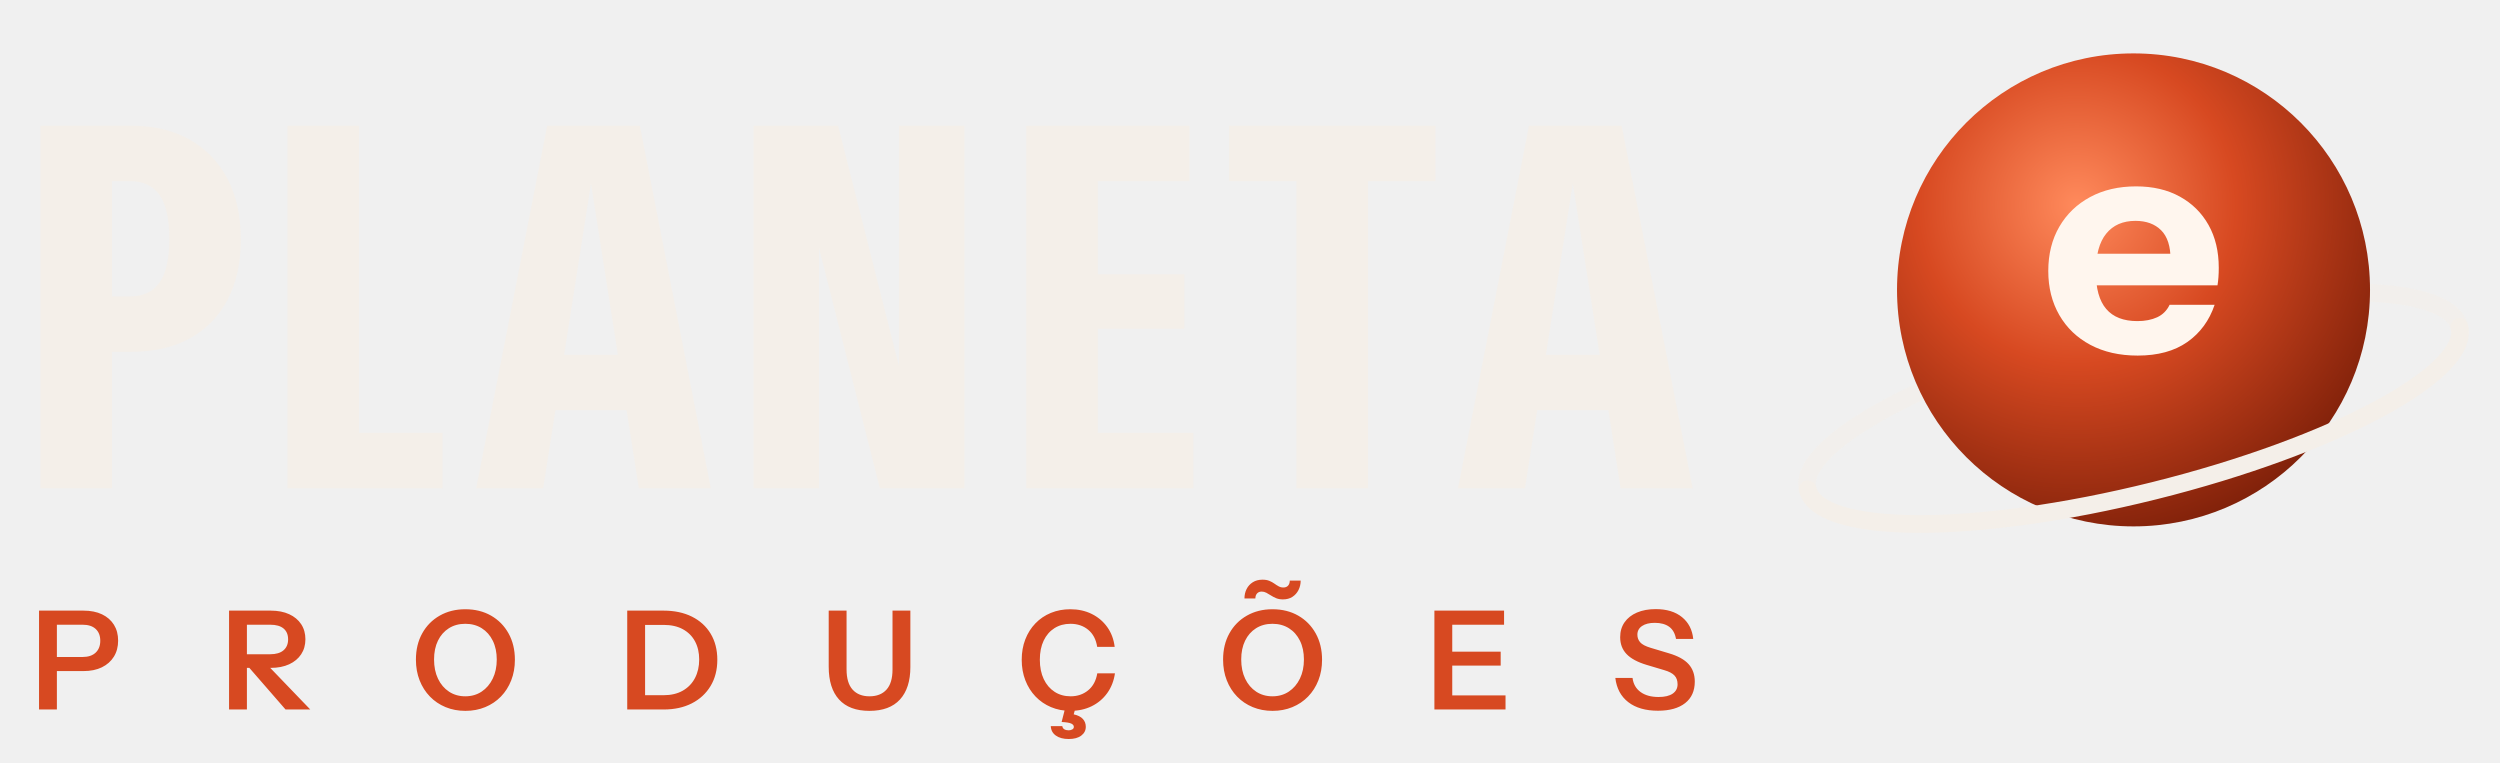
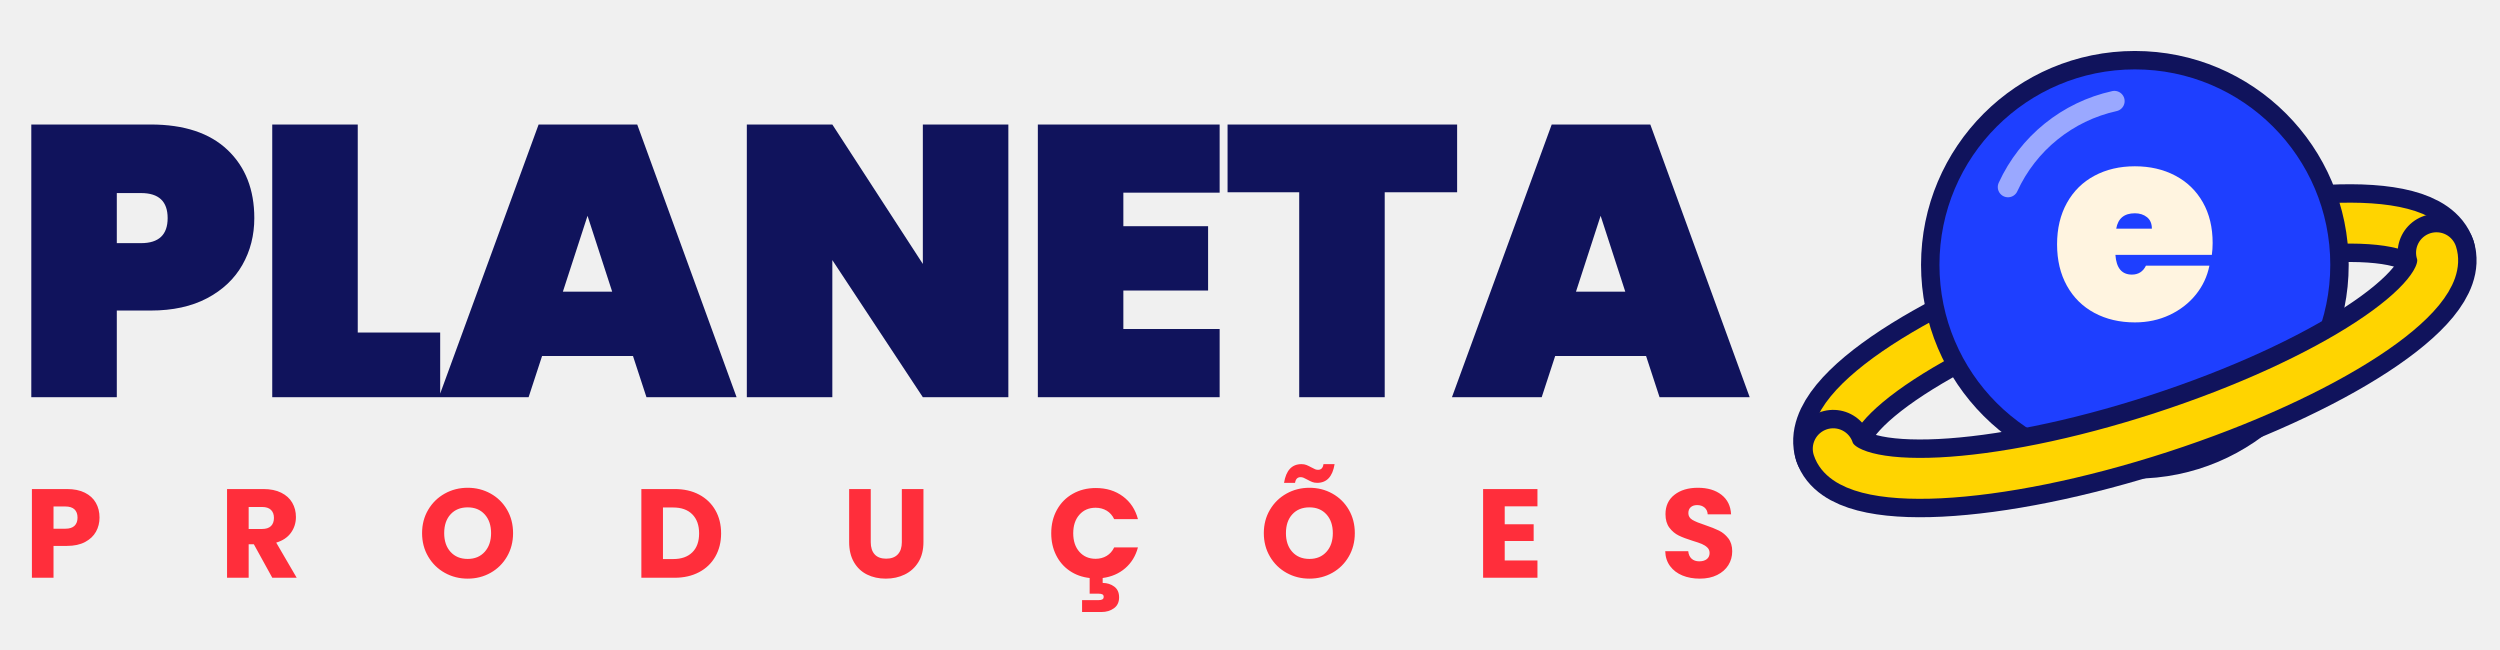
- <svg xmlns="http://www.w3.org/2000/svg" viewBox="-2 0 327.7 100" role="img" aria-label="Planeta E Produções">
-   <path d="M3.3 64.0V16.48H15.246Q19.647 16.48 22.858 18.295Q26.07 20.11 27.819 23.443Q29.568 26.776 29.568 31.396Q29.568 35.95 27.852 39.25Q26.136 42.55 22.924 44.332Q19.713 46.114 15.246 46.114H10.56V38.854H15.048Q17.622 38.854 18.909 37.039Q20.196 35.224 20.196 31.297Q20.196 27.37 18.909 25.555Q17.622 23.74 15.048 23.74H12.672V64.0ZM35.688 64.0V16.48H45.06V64.0ZM40.44 64.0V56.74H56.016V64.0ZM60.42 64.0 69.726 16.48H76.656L69.198 64.0ZM81.738 64.0 74.28 16.48H81.87L91.176 64.0ZM66.888 46.51H84.708V53.77H66.888ZM96.768 64.0V16.48H107.856L118.152 57.136L115.842 57.268V16.48H124.422V64.0H113.334L103.038 23.344L105.348 23.212V64.0ZM132.522 64.0V16.48H141.894V64.0ZM137.274 64.0V56.74H154.434V64.0ZM137.274 43.078V35.95H153.246V43.078ZM137.274 23.74V16.48H153.906V23.74ZM167.946 64.0V23.74H159.102V16.48H186.162V23.74H177.318V64.0ZM189.114 64.0 198.42 16.48H205.35L197.892 64.0ZM210.432 64.0 202.974 16.48H210.564L219.87 64.0ZM195.582 46.51H213.402V53.77H195.582Z" fill="#F4EFE9" />
-   <path d="M3.116 93.0V80.04H8.936Q10.358 80.04 11.372 80.526Q12.386 81.012 12.935 81.894Q13.484 82.776 13.484 83.976Q13.484 85.176 12.929 86.073Q12.374 86.97 11.36 87.468Q10.346 87.966 8.936 87.966H4.94V86.118H8.822Q9.938 86.118 10.541 85.545Q11.144 84.972 11.144 83.988Q11.144 83.004 10.544 82.446Q9.944 81.888 8.822 81.888H5.456V93.0ZM28.025 93.0V80.04H33.485Q34.883 80.04 35.903 80.508Q36.923 80.976 37.478 81.819Q38.033 82.662 38.033 83.796Q38.033 84.918 37.478 85.761Q36.923 86.604 35.903 87.075Q34.883 87.546 33.485 87.546H29.849V85.758H33.419Q34.559 85.758 35.162 85.242Q35.765 84.726 35.765 83.808Q35.765 82.884 35.171 82.386Q34.577 81.888 33.419 81.888H30.365V93.0ZM35.429 93.0 29.663 86.37H32.291L38.669 93.0ZM59.006 93.18Q57.596 93.18 56.41 92.691Q55.225 92.202 54.355 91.305Q53.485 90.408 53.002 89.178Q52.519 87.948 52.519 86.466Q52.519 84.504 53.347 83.016Q54.175 81.528 55.642 80.694Q57.109 79.86 58.988 79.86Q60.902 79.86 62.363 80.694Q63.824 81.528 64.658 83.022Q65.492 84.516 65.492 86.484Q65.492 87.954 65.009 89.184Q64.526 90.414 63.656 91.308Q62.786 92.202 61.598 92.691Q60.41 93.18 59.006 93.18ZM58.988 91.272Q60.205 91.272 61.132 90.657Q62.059 90.042 62.587 88.956Q63.115 87.87 63.115 86.448Q63.115 85.044 62.596 83.988Q62.077 82.932 61.15 82.35Q60.223 81.768 58.988 81.768Q57.764 81.768 56.84 82.35Q55.916 82.932 55.406 83.979Q54.896 85.026 54.896 86.448Q54.896 87.888 55.415 88.971Q55.934 90.054 56.858 90.663Q57.782 91.272 58.988 91.272ZM81.64 93.0V91.128H84.982Q86.458 91.128 87.502 90.531Q88.546 89.934 89.098 88.878Q89.65 87.822 89.65 86.448Q89.65 85.092 89.104 84.072Q88.558 83.052 87.517 82.482Q86.476 81.912 84.982 81.912H81.676V80.04H84.982Q87.112 80.04 88.696 80.829Q90.28 81.618 91.153 83.067Q92.026 84.516 92.026 86.484Q92.026 88.452 91.144 89.919Q90.262 91.386 88.687 92.193Q87.112 93.0 85 93.0ZM80.218 93.0V80.04H82.558V93.0ZM111.961 93.18Q109.333 93.18 107.98 91.689Q106.627 90.198 106.627 87.396V80.04H108.967V87.744Q108.967 89.52 109.759 90.396Q110.551 91.272 111.973 91.272Q113.407 91.272 114.199 90.399Q114.991 89.526 114.991 87.756V80.04H117.331V87.426Q117.331 90.198 115.969 91.689Q114.607 93.18 111.961 93.18ZM138.304 93.18Q136.924 93.18 135.757 92.685Q134.59 92.19 133.732 91.293Q132.874 90.396 132.4 89.169Q131.926 87.942 131.926 86.484Q131.926 85.026 132.394 83.817Q132.862 82.608 133.717 81.717Q134.572 80.826 135.739 80.343Q136.906 79.86 138.298 79.86Q139.852 79.86 141.097 80.472Q142.342 81.084 143.137 82.194Q143.932 83.304 144.112 84.792H141.82Q141.592 83.334 140.641 82.551Q139.69 81.768 138.316 81.768Q137.122 81.768 136.216 82.341Q135.31 82.914 134.806 83.967Q134.302 85.02 134.302 86.472Q134.302 87.936 134.812 89.013Q135.322 90.09 136.234 90.681Q137.146 91.272 138.334 91.272Q139.672 91.272 140.629 90.492Q141.586 89.712 141.832 88.26H144.148Q143.932 89.748 143.131 90.858Q142.33 91.968 141.091 92.574Q139.852 93.18 138.304 93.18ZM138.088 96.87Q137.032 96.87 136.402 96.42Q135.772 95.97 135.736 95.184H137.248Q137.284 95.46 137.512 95.595Q137.74 95.73 138.076 95.73Q138.346 95.73 138.553 95.613Q138.76 95.496 138.76 95.28Q138.76 95.01 138.427 94.848Q138.094 94.686 137.158 94.638L137.632 92.784H138.976L138.742 93.636Q139.552 93.816 139.939 94.239Q140.326 94.662 140.326 95.268Q140.326 95.97 139.735 96.42Q139.144 96.87 138.088 96.87ZM164.809 93.18Q163.399 93.18 162.213 92.691Q161.028 92.202 160.158 91.305Q159.288 90.408 158.805 89.178Q158.322 87.948 158.322 86.466Q158.322 84.504 159.15 83.016Q159.978 81.528 161.445 80.694Q162.912 79.86 164.791 79.86Q166.705 79.86 168.166 80.694Q169.627 81.528 170.461 83.022Q171.295 84.516 171.295 86.484Q171.295 87.954 170.812 89.184Q170.329 90.414 169.459 91.308Q168.589 92.202 167.401 92.691Q166.213 93.18 164.809 93.18ZM164.791 91.272Q166.008 91.272 166.935 90.657Q167.862 90.042 168.39 88.956Q168.918 87.87 168.918 86.448Q168.918 85.044 168.399 83.988Q167.88 82.932 166.953 82.35Q166.026 81.768 164.791 81.768Q163.567 81.768 162.643 82.35Q161.719 82.932 161.209 83.979Q160.699 85.026 160.699 86.448Q160.699 87.888 161.218 88.971Q161.737 90.054 162.661 90.663Q163.585 91.272 164.791 91.272ZM166.171 78.57Q165.667 78.57 165.292 78.417Q164.917 78.264 164.602 78.057Q164.287 77.85 163.99 77.697Q163.693 77.544 163.381 77.544Q162.997 77.544 162.775 77.79Q162.553 78.036 162.553 78.45H161.124Q161.124 77.766 161.403 77.211Q161.682 76.656 162.216 76.32Q162.75 75.984 163.489 75.984Q164.011 75.984 164.383 76.137Q164.755 76.29 165.043 76.497Q165.331 76.704 165.61 76.857Q165.889 77.01 166.219 77.01Q166.621 77.01 166.843 76.764Q167.064 76.518 167.064 76.104H168.493Q168.493 76.776 168.208 77.34Q167.923 77.904 167.407 78.237Q166.891 78.57 166.171 78.57ZM186.021 93.0V80.04H188.361V93.0ZM187.137 93.0V91.152H195.345V93.0ZM187.137 87.246V85.422H194.709V87.246ZM187.137 81.888V80.04H195.153V81.888ZM215.328 93.162Q212.892 93.162 211.437 92.04Q209.982 90.918 209.736 88.86H211.992Q212.142 90.054 213.042 90.708Q213.942 91.362 215.406 91.362Q216.618 91.362 217.257 90.921Q217.896 90.48 217.896 89.694Q217.896 88.98 217.494 88.548Q217.092 88.116 216.162 87.846L213.828 87.15Q212.04 86.61 211.206 85.731Q210.372 84.852 210.372 83.52Q210.372 82.392 210.948 81.567Q211.524 80.742 212.574 80.292Q213.624 79.842 215.028 79.842Q217.188 79.842 218.478 80.895Q219.768 81.948 219.948 83.748H217.692Q217.494 82.662 216.789 82.152Q216.084 81.642 214.908 81.642Q213.852 81.642 213.24 82.056Q212.628 82.47 212.628 83.196Q212.628 83.778 213 84.198Q213.372 84.618 214.374 84.918L216.756 85.632Q218.532 86.154 219.342 87.057Q220.152 87.96 220.152 89.34Q220.152 91.176 218.883 92.169Q217.614 93.162 215.328 93.162Z" fill="#D74921" />
-   <defs>
-     <radialGradient id="ga" cx="38%" cy="32%" r="75%">
-       <stop offset="0" stop-color="#FF8A5C" />
-       <stop offset=".45" stop-color="#D74921" />
-       <stop offset="1" stop-color="#7A1E08" />
-     </radialGradient>
-   </defs>
-   <g transform="rotate(-14 277.662 53.5)">
-     <path d="M233.642,53.5 A44.02,11.16 0 0 1 321.682,53.5" fill="none" stroke="#F4EFE9" stroke-width="2.32" stroke-linecap="round" opacity=".55" />
+ <svg xmlns="http://www.w3.org/2000/svg" viewBox="-2 0 415.4 108" role="img" aria-label="Planeta E Produções">
+   <path d="M23.04 51.6H17.408V66.0H3.2V20.688H23.04Q31.36 20.688 35.808 24.912Q40.256 29.136 40.256 36.24Q40.256 40.528 38.272 44.016Q36.288 47.504 32.416 49.552Q28.544 51.6 23.04 51.6ZM25.856 36.24Q25.856 32.08 21.44 32.08H17.408V40.4H21.44Q25.856 40.4 25.856 36.24ZM57.444 55.248H71.14V66.0H43.236V20.688H57.444ZM103.176 59.152H88.072L85.832 66.0H70.92L87.496 20.688H103.88L120.392 66.0H105.416ZM99.72 48.464 95.624 35.856 91.528 48.464ZM165.548 66.0H151.34L136.3 43.216V66.0H122.092V20.688H136.3L151.34 43.856V20.688H165.548ZM184.656 32.016V37.584H198.736V48.272H184.656V54.672H200.656V66.0H170.448V20.688H200.656V32.016ZM240.116 20.688V31.952H228.084V66.0H213.876V31.952H201.972V20.688ZM271.512 59.152H256.408L254.168 66.0H239.256L255.832 20.688H272.216L288.728 66.0H273.752ZM268.056 48.464 263.96 35.856 259.864 48.464Z" fill="#10135C" />
+   <path d="M9.119 90.708H6.893V96.0H3.302V81.258H9.119Q10.883 81.258 12.101 81.867Q13.319 82.476 13.928 83.547Q14.537 84.618 14.537 86.004Q14.537 87.285 13.949 88.346Q13.361 89.406 12.143 90.057Q10.925 90.708 9.119 90.708ZM10.883 86.004Q10.883 85.122 10.379 84.639Q9.875 84.156 8.846 84.156H6.893V87.852H8.846Q9.875 87.852 10.379 87.369Q10.883 86.886 10.883 86.004ZM43.245 96.0 40.179 90.435H39.318V96.0H35.727V81.258H41.754Q43.497 81.258 44.726 81.867Q45.954 82.476 46.563 83.536Q47.172 84.597 47.172 85.899Q47.172 87.369 46.343 88.524Q45.513 89.679 43.896 90.162L47.298 96.0ZM39.318 87.894H41.544Q42.531 87.894 43.025 87.411Q43.518 86.928 43.518 86.046Q43.518 85.206 43.025 84.723Q42.531 84.24 41.544 84.24H39.318ZM68.132 88.587Q68.132 86.424 69.15 84.702Q70.169 82.98 71.901 82.014Q73.633 81.048 75.713 81.048Q77.791 81.048 79.524 82.014Q81.257 82.98 82.254 84.702Q83.252 86.424 83.252 88.587Q83.252 90.75 82.244 92.483Q81.236 94.215 79.513 95.181Q77.791 96.147 75.713 96.147Q73.633 96.147 71.901 95.181Q70.169 94.215 69.15 92.483Q68.132 90.75 68.132 88.587ZM79.598 88.587Q79.598 86.634 78.537 85.469Q77.477 84.303 75.713 84.303Q73.928 84.303 72.867 85.458Q71.806 86.613 71.806 88.587Q71.806 90.54 72.867 91.706Q73.928 92.871 75.713 92.871Q77.477 92.871 78.537 91.695Q79.598 90.519 79.598 88.587ZM117.819 88.629Q117.819 90.792 116.863 92.472Q115.908 94.152 114.154 95.076Q112.401 96.0 110.091 96.0H104.568V81.258H110.091Q112.422 81.258 114.165 82.182Q115.908 83.106 116.863 84.775Q117.819 86.445 117.819 88.629ZM114.165 88.629Q114.165 86.592 113.031 85.458Q111.897 84.324 109.86 84.324H108.159V92.892H109.86Q111.897 92.892 113.031 91.779Q114.165 90.666 114.165 88.629ZM142.684 81.258V90.078Q142.684 91.401 143.335 92.115Q143.986 92.829 145.246 92.829Q146.506 92.829 147.178 92.115Q147.85 91.401 147.85 90.078V81.258H151.441V90.057Q151.441 92.031 150.601 93.396Q149.761 94.761 148.344 95.454Q146.926 96.147 145.183 96.147Q143.44 96.147 142.065 95.465Q140.689 94.782 139.891 93.406Q139.093 92.031 139.093 90.057V81.258ZM183.131 90.96H187.079Q186.512 93.081 184.969 94.415Q183.425 95.748 181.22 96.042V96.861Q182.312 96.861 183.131 97.46Q183.95 98.058 183.95 99.255Q183.95 100.452 183.089 101.072Q182.228 101.691 181.031 101.691H177.797V99.717H180.548Q180.968 99.717 181.178 99.591Q181.388 99.465 181.388 99.171Q181.388 98.877 181.178 98.761Q180.968 98.646 180.548 98.646H179.057V96.042Q177.167 95.832 175.718 94.834Q174.269 93.837 173.471 92.22Q172.673 90.603 172.673 88.608Q172.673 86.424 173.618 84.713Q174.563 83.001 176.254 82.046Q177.944 81.09 180.086 81.09Q182.711 81.09 184.58 82.476Q186.449 83.862 187.079 86.256H183.131Q182.69 85.332 181.882 84.849Q181.073 84.366 180.044 84.366Q178.385 84.366 177.356 85.521Q176.327 86.676 176.327 88.608Q176.327 90.54 177.356 91.695Q178.385 92.85 180.044 92.85Q181.073 92.85 181.882 92.367Q182.69 91.884 183.131 90.96ZM207.996 88.587Q207.996 86.424 209.015 84.702Q210.033 82.98 211.766 82.014Q213.498 81.048 215.577 81.048Q217.656 81.048 219.389 82.014Q221.121 82.98 222.119 84.702Q223.116 86.424 223.116 88.587Q223.116 90.75 222.108 92.483Q221.1 94.215 219.378 95.181Q217.656 96.147 215.577 96.147Q213.498 96.147 211.766 95.181Q210.033 94.215 209.015 92.483Q207.996 90.75 207.996 88.587ZM219.462 88.587Q219.462 86.634 218.402 85.469Q217.341 84.303 215.577 84.303Q213.792 84.303 212.732 85.458Q211.671 86.613 211.671 88.587Q211.671 90.54 212.732 91.706Q213.792 92.871 215.577 92.871Q217.341 92.871 218.402 91.695Q219.462 90.519 219.462 88.587ZM214.255 77.121Q214.716 77.121 215.063 77.257Q215.409 77.394 215.913 77.667Q216.291 77.877 216.522 77.971Q216.754 78.066 217.005 78.066Q217.782 78.066 217.909 77.121H219.756Q219.252 80.229 216.858 80.229Q216.397 80.229 216.05 80.093Q215.703 79.956 215.2 79.683Q214.821 79.473 214.59 79.379Q214.359 79.284 214.107 79.284Q213.331 79.284 213.183 80.229H211.356Q211.861 77.121 214.255 77.121ZM248.024 84.135V87.117H252.833V89.889H248.024V93.123H253.463V96.0H244.433V81.258H253.463V84.135ZM274.695 91.59H278.517Q278.601 92.409 279.084 92.84Q279.567 93.27 280.344 93.27Q281.142 93.27 281.604 92.903Q282.066 92.535 282.066 91.884Q282.066 91.338 281.698 90.981Q281.331 90.624 280.796 90.393Q280.26 90.162 279.273 89.868Q277.845 89.427 276.942 88.986Q276.039 88.545 275.388 87.684Q274.737 86.823 274.737 85.437Q274.737 83.379 276.228 82.214Q277.719 81.048 280.113 81.048Q282.549 81.048 284.04 82.214Q285.531 83.379 285.636 85.458H281.751Q281.709 84.744 281.226 84.334Q280.743 83.925 279.987 83.925Q279.336 83.925 278.937 84.272Q278.538 84.618 278.538 85.269Q278.538 85.983 279.21 86.382Q279.882 86.781 281.31 87.243Q282.738 87.726 283.63 88.167Q284.523 88.608 285.174 89.448Q285.825 90.288 285.825 91.611Q285.825 92.871 285.184 93.9Q284.544 94.929 283.326 95.538Q282.108 96.147 280.449 96.147Q278.832 96.147 277.551 95.622Q276.27 95.097 275.503 94.068Q274.737 93.039 274.695 91.59Z" fill="#FF2E3B" />
+   <g transform="rotate(-18 352.73 58.28)">
+     <path d="M300.03,58.28 A52.70,14.28 0 0 1 405.43,58.28" fill="none" stroke="#10135C" stroke-width="12.92" stroke-linecap="round" />
+     <path d="M300.03,58.28 A52.70,14.28 0 0 1 405.43,58.28" fill="none" stroke="#FFD400" stroke-width="6.80" stroke-linecap="round" />
  </g>
-   <circle cx="277.662" cy="38" r="31" fill="url(#ga)" />
-   <path d="M278.206 46.61Q274.649 46.61 272.012 45.208Q269.376 43.806 267.932 41.295Q266.488 38.784 266.488 35.52Q266.488 32.214 267.932 29.724Q269.376 27.234 271.97 25.832Q274.565 24.43 277.997 24.43Q281.303 24.43 283.73 25.769Q286.158 27.108 287.497 29.494Q288.836 31.879 288.836 35.102Q288.836 35.771 288.794 36.336Q288.752 36.901 288.669 37.403H270.171V33.26H283.605L282.517 34.013Q282.517 31.419 281.282 30.184Q280.047 28.95 277.913 28.95Q275.444 28.95 274.084 30.624Q272.724 32.298 272.724 35.646Q272.724 38.91 274.084 40.5Q275.444 42.09 278.164 42.09Q279.671 42.09 280.759 41.588Q281.847 41.086 282.391 39.956H288.292Q287.246 43.053 284.714 44.832Q282.182 46.61 278.206 46.61Z" fill="#FFF6EE" />
-   <g transform="rotate(-14 277.662 53.5)">
-     <path d="M321.682,53.5 A44.02,11.16 0 0 1 233.642,53.5" fill="none" stroke="#F4EFE9" stroke-width="2.32" stroke-linecap="round" />
+   <circle cx="352.73" cy="44.00" r="34.00" fill="#1E3FFF" stroke="#10135C" stroke-width="3.06" />
+   <path d="M331.65,31.08 a25.50,25.50 0 0 1 17.68,-14.28" fill="none" stroke="#fff" stroke-opacity=".55" stroke-width="3.40" stroke-linecap="round" />
+   <path d="M365.519 42.35H349.497Q349.721 45.627 352.234 45.627Q353.85 45.627 354.568 44.146H365.115Q364.576 46.838 362.848 48.97Q361.121 51.102 358.495 52.336Q355.87 53.57 352.728 53.57Q348.958 53.57 346.018 52Q343.079 50.429 341.441 47.489Q339.803 44.549 339.803 40.6Q339.803 36.651 341.441 33.711Q343.079 30.771 346.018 29.2Q348.958 27.63 352.728 27.63Q356.498 27.63 359.438 29.178Q362.377 30.726 364.015 33.599Q365.653 36.471 365.653 40.376Q365.653 41.408 365.519 42.35ZM355.555 37.997Q355.555 36.74 354.748 36.09Q353.94 35.439 352.728 35.439Q350.08 35.439 349.631 37.997Z" fill="#FFF4E0" />
+   <g transform="rotate(-18 352.73 58.28)">
+     <path d="M405.43,58.28 A52.70,14.28 0 0 1 300.03,58.28" fill="none" stroke="#10135C" stroke-width="12.92" stroke-linecap="round" />
+     <path d="M405.43,58.28 A52.70,14.28 0 0 1 300.03,58.28" fill="none" stroke="#FFD400" stroke-width="6.80" stroke-linecap="round" />
  </g>
</svg>
